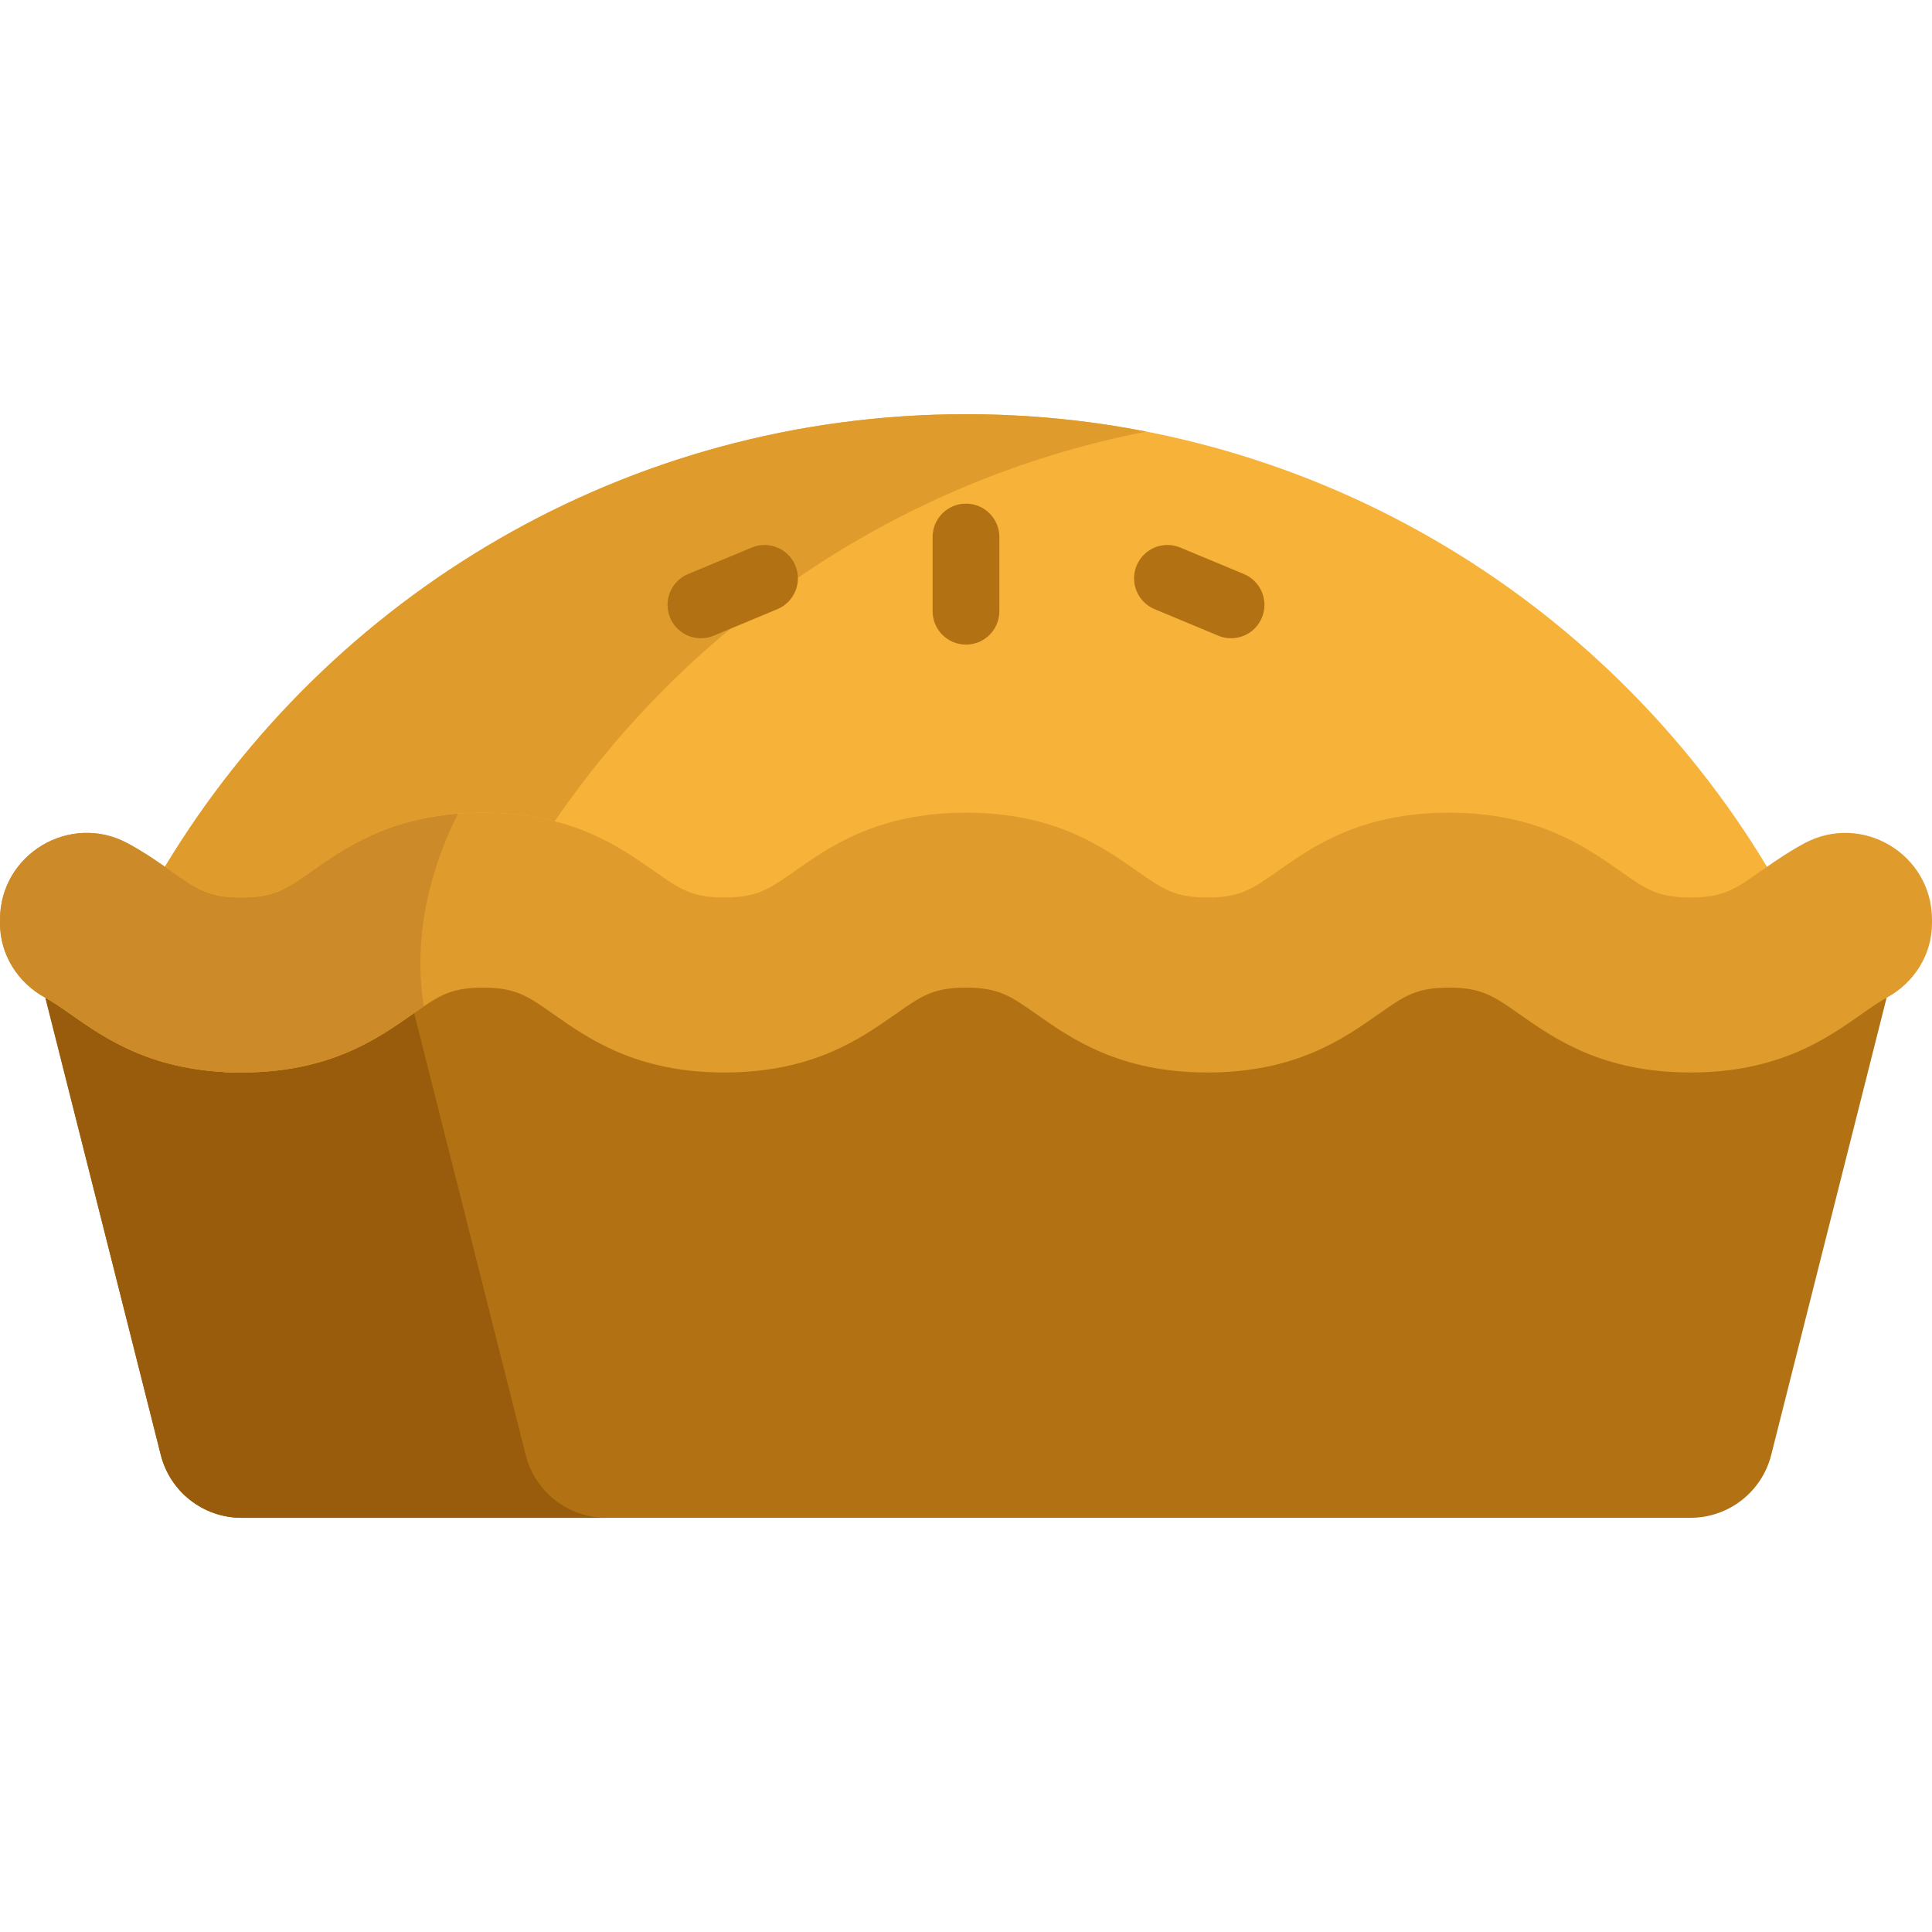
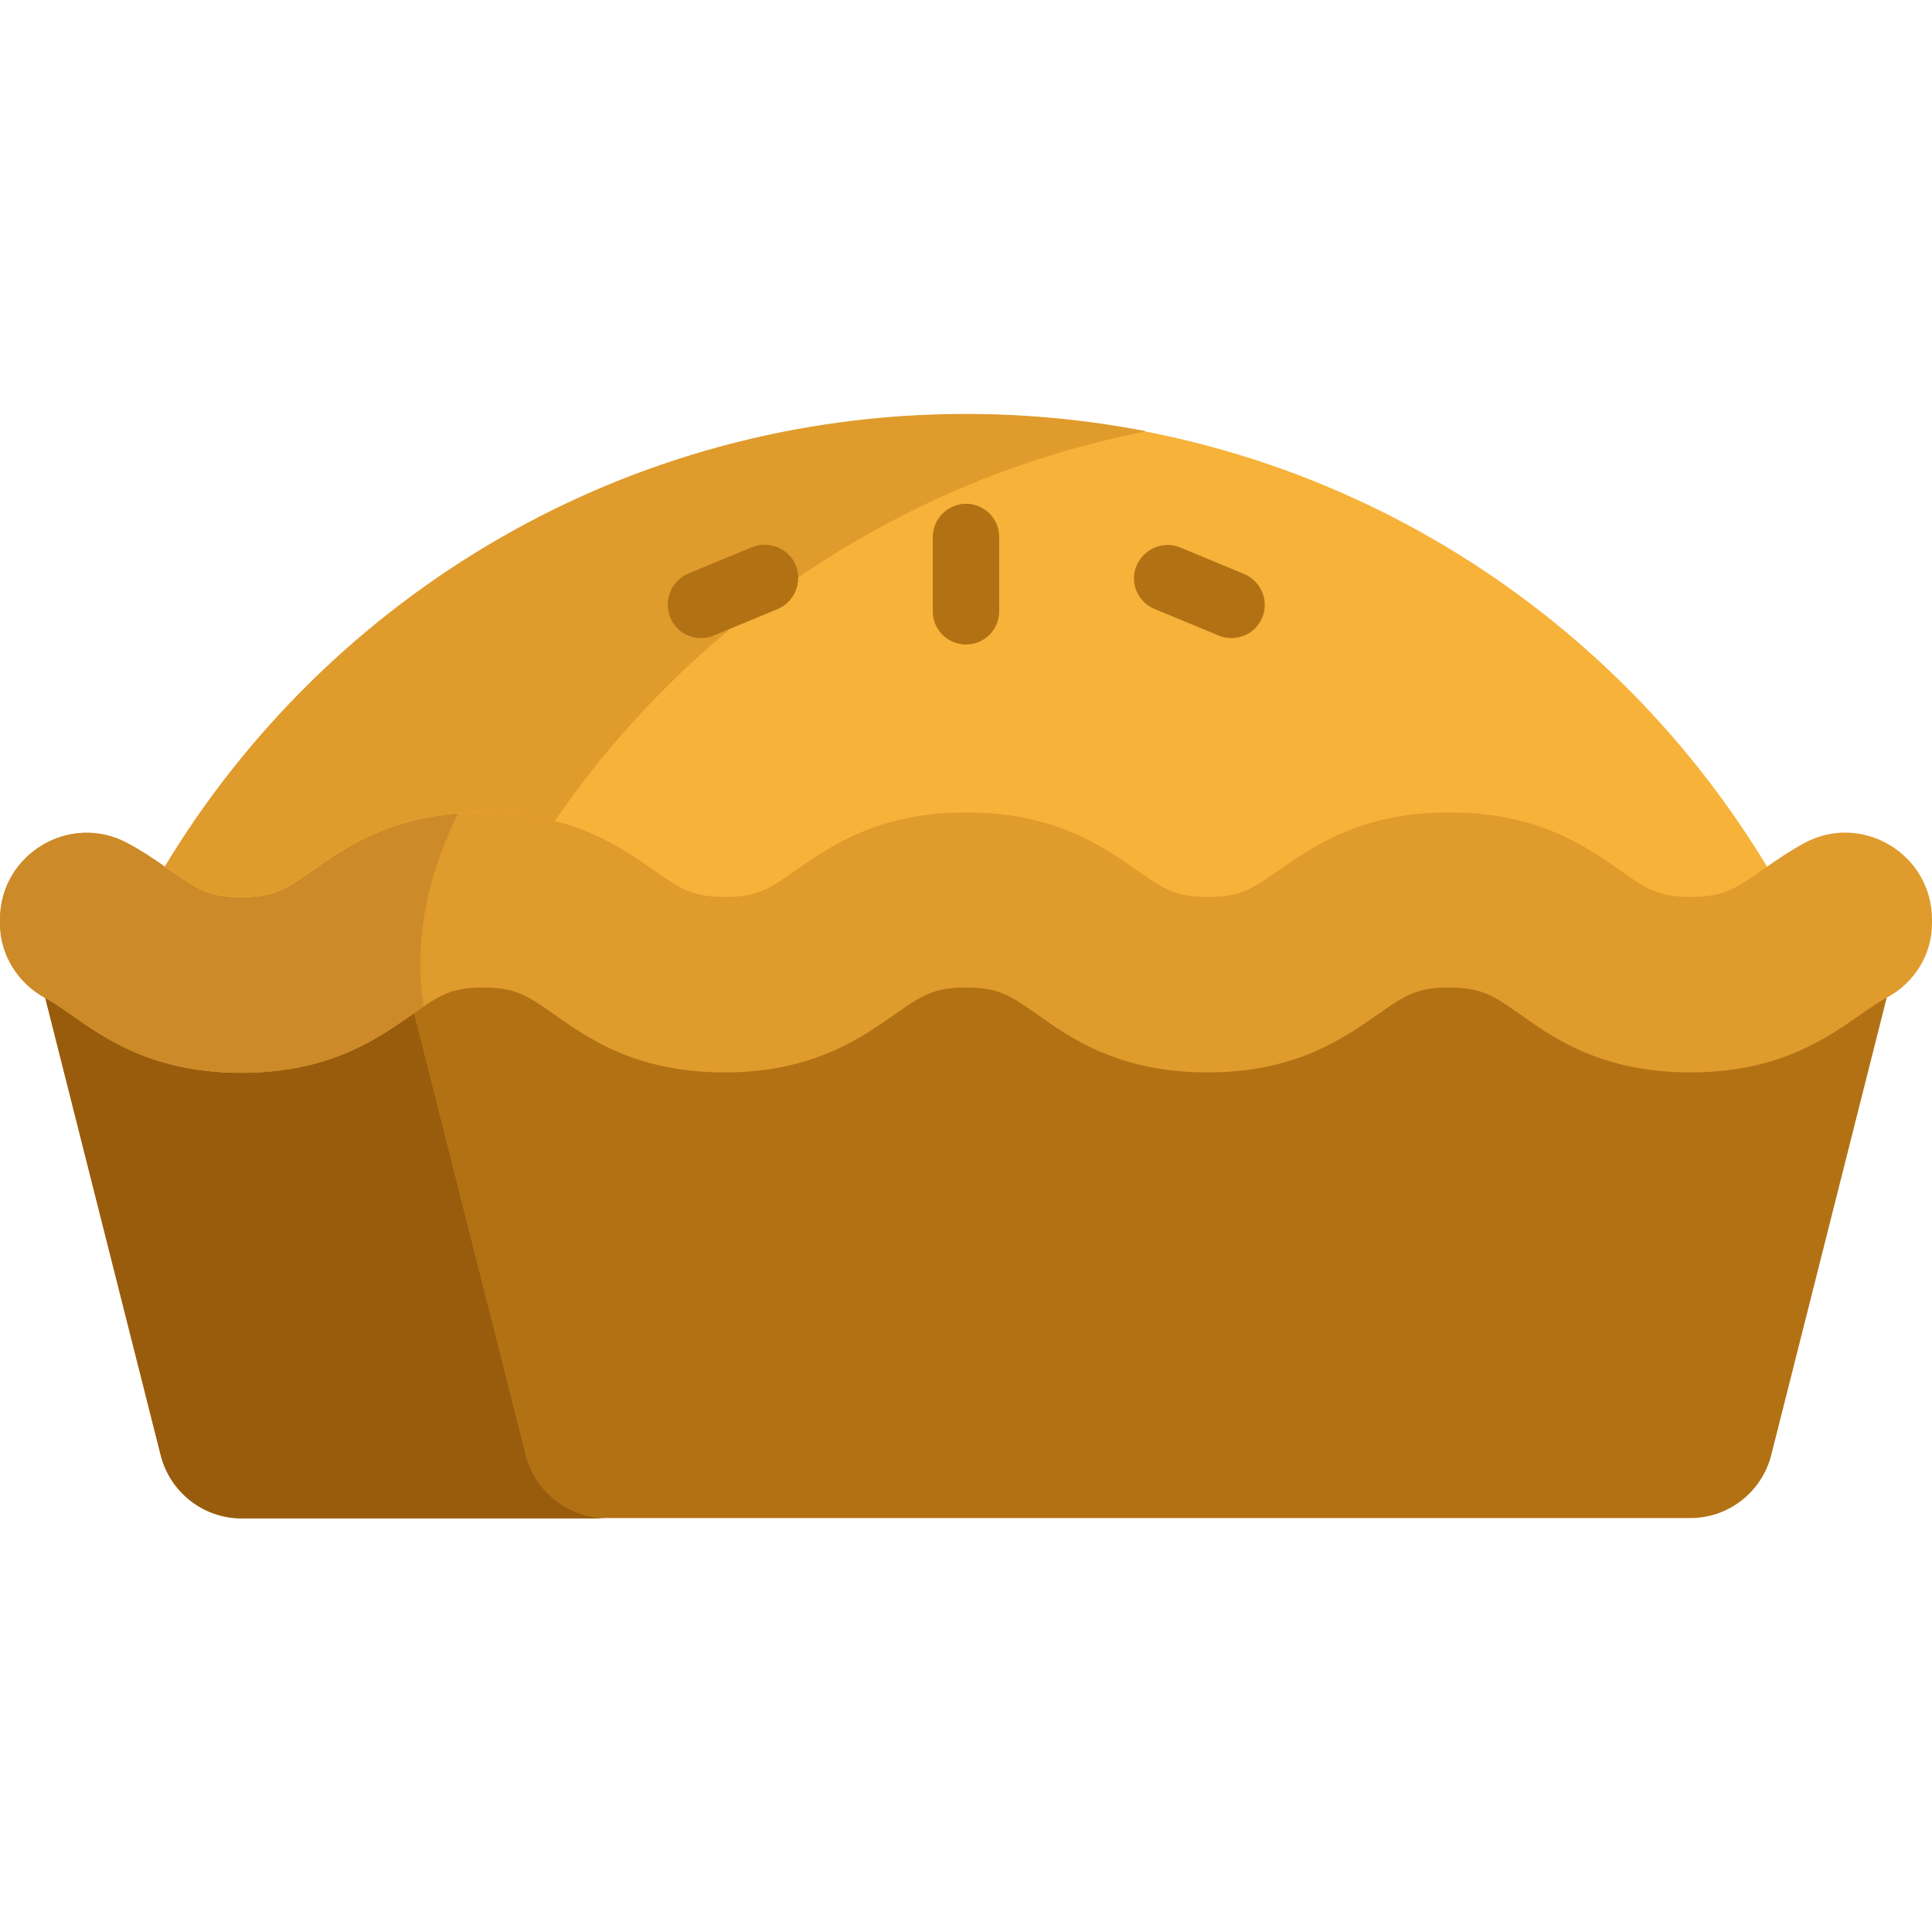
- <svg xmlns="http://www.w3.org/2000/svg" version="1.1" id="Layer_1" x="0px" y="0px" viewBox="0 0 512 512" style="enable-background:new 0 0 512 512;" xml:space="preserve">
-   <path style="fill:#B27214;" d="M499.971,264.42l-30.58,121.151c-2.477,9.8-11.286,16.664-21.393,16.664H64.001  c-10.107,0-18.916-6.864-21.393-16.664L12.029,264.42c2.017,1.097,235.297-37.432,243.965-37.432  C264.662,226.989,497.954,265.517,499.971,264.42z" />
-   <path style="fill:#F7B239;" d="M468.271,229.701v45.168c-0.542,0.377-1.073,0.743-1.592,1.109  c-6.875,4.823-10.012,7.029-18.68,7.029c-8.68,0-11.817-2.205-18.68-7.029c-9.281-6.522-21.994-15.449-45.333-15.449  c-23.327,0-36.04,8.927-45.321,15.449c-6.864,4.823-10.001,7.029-18.669,7.029c-8.68,0-11.805-2.205-18.68-7.029  c-9.281-6.522-21.994-15.449-45.321-15.449s-36.04,8.927-45.321,15.449c-6.875,4.823-10.012,7.029-18.68,7.029  c-8.668,0-11.805-2.205-18.669-7.029c-9.281-6.522-21.994-15.449-45.321-15.449s-36.052,8.927-45.333,15.449  c-6.864,4.823-12.54,0.9-18.669,7.029c-10.307,10.307-15.756-25.249-22.631-30.073c-0.531-0.366,2.889-22.855,2.335-23.233  c43.375-71.879,122.224-119.936,212.289-119.936C346.07,109.765,424.919,157.822,468.271,229.701z" />
-   <path style="fill:#995C0D;" d="M139.313,385.571l-29.561-117.112c-0.145,0.101-0.282,0.197-0.429,0.301  c-9.281,6.522-21.994,15.461-45.321,15.461s-36.04-8.939-45.321-15.461c-2.583-1.804-4.635-3.243-6.651-4.34l30.58,121.151  c2.477,9.8,11.286,16.664,21.393,16.664h96.704C150.599,402.235,141.789,395.372,139.313,385.571z" />
-   <path style="fill:#E09B2D;" d="M512,243.723v0.967c0,8.314-4.729,15.767-12.029,19.73c-2.017,1.097-4.069,2.536-6.651,4.34  c-9.281,6.522-21.994,15.461-45.321,15.461c-23.327,0-36.052-8.939-45.333-15.461c-6.864-4.823-10.001-7.029-18.68-7.029  c-8.668,0-11.805,2.205-18.669,7.029c-9.281,6.522-21.994,15.461-45.321,15.461c-23.339,0-36.052-8.939-45.333-15.461  c-6.864-4.823-10.001-7.029-18.669-7.029c-8.668,0-11.805,2.205-18.68,7.029c-9.281,6.522-21.994,15.461-45.321,15.461  s-36.04-8.939-45.321-15.461c-6.864-4.823-10.001-7.029-18.669-7.029c-7.324,0-10.696,1.568-15.708,4.965  c-0.92,0.625-1.899,1.321-2.972,2.064c-9.281,6.522-21.994,15.461-45.321,15.461s-36.04-8.939-45.321-15.461  c-2.583-1.804-4.635-3.243-6.651-4.34C4.729,260.458,0,253.005,0,244.69v-0.967c0-17.383,18.586-28.48,33.882-20.213  c3.738,2.017,6.958,4.187,9.824,6.191c0.554,0.377,1.085,0.755,1.616,1.12c6.875,4.823,10.012,7.029,18.68,7.029  s11.805-2.205,18.669-7.029c8.361-5.873,19.506-13.692,38.682-15.19c2.111-0.177,4.328-0.259,6.651-0.259  c23.327,0,36.04,8.927,45.321,15.449c6.864,4.823,10.001,7.029,18.669,7.029c8.668,0,11.805-2.205,18.68-7.029  c9.281-6.522,21.994-15.449,45.321-15.449c23.327,0,36.04,8.927,45.321,15.449c6.875,4.823,10.001,7.029,18.68,7.029  c8.668,0,11.805-2.205,18.669-7.029c9.281-6.522,21.994-15.449,45.321-15.449c23.339,0,36.052,8.927,45.333,15.449  c6.864,4.823,10.001,7.029,18.68,7.029c8.668,0,11.805-2.205,18.68-7.029c0.519-0.366,1.05-0.731,1.592-1.109  c2.878-2.005,6.097-4.175,9.847-6.203C493.426,215.243,512,226.34,512,243.723z" />
-   <path style="fill:#CC8A29;" d="M112.294,266.696c-0.92,0.625-1.899,1.321-2.972,2.064c-9.281,6.522-21.994,15.461-45.321,15.461  s-36.04-8.939-45.321-15.461c-2.583-1.804-4.635-3.243-6.651-4.34C4.729,260.458,0,253.005,0,244.69v-0.967  c0-17.383,18.586-28.48,33.882-20.213c3.738,2.017,6.958,4.187,9.824,6.191c0.554,0.377,1.085,0.755,1.616,1.12  c6.875,4.823,10.012,7.029,18.68,7.029s11.805-2.205,18.669-7.029c8.361-5.873,19.506-13.692,38.682-15.19  C115.007,228.333,109.122,246.459,112.294,266.696z" />
-   <path style="fill:#E09B2D;" d="M146.99,217.637c-5.437-1.392-11.687-2.264-18.987-2.264c-23.327,0-36.052,8.927-45.333,15.449  c-6.864,4.823-10.001,7.029-18.669,7.029s-11.805-2.205-18.68-7.029c-0.531-0.366-1.061-0.743-1.616-1.12  c43.375-71.879,122.224-119.936,212.289-119.936c16.345,0,32.313,1.58,47.762,4.611C238.87,127.042,183.053,165.028,146.99,217.637z  " />
-   <g>
-     <path style="fill:#B27214;" d="M255.996,170.827c4.885,0,8.845-3.959,8.845-8.845v-19.67c0-4.886-3.96-8.845-8.845-8.845   s-8.845,3.959-8.845,8.845v19.67C247.152,166.867,251.112,170.827,255.996,170.827z" />
-     <path style="fill:#B27214;" d="M305.984,161.437l16.859,7.024c1.112,0.465,2.264,0.683,3.398,0.683   c3.465,0,6.753-2.048,8.168-5.445c1.879-4.51-0.254-9.688-4.763-11.567l-16.859-7.024c-4.51-1.882-9.687,0.254-11.567,4.762   C299.342,154.381,301.474,159.558,305.984,161.437z" />
-     <path style="fill:#B27214;" d="M185.753,169.143c1.133,0,2.287-0.221,3.398-0.683l16.859-7.024   c4.51-1.879,6.642-7.056,4.763-11.567c-1.88-4.51-7.058-6.641-11.567-4.762l-16.858,7.024c-4.51,1.879-6.642,7.056-4.763,11.567   C179,167.096,182.288,169.143,185.753,169.143z" />
-   </g>
-   <g>
- </g>
-   <g>
- </g>
-   <g>
- </g>
-   <g>
- </g>
-   <g>
- </g>
-   <g>
- </g>
-   <g>
- </g>
-   <g>
- </g>
-   <g>
- </g>
-   <g>
- </g>
-   <g>
- </g>
-   <g>
- </g>
-   <g>
- </g>
-   <g>
- </g>
-   <g>
- </g>
+ <svg xmlns="http://www.w3.org/2000/svg" viewBox="0 0 512 512">
+   <style>.a{fill:#B27214;}.b{fill:#E09B2D;}</style>
+   <path d="M500 264.4l-30.6 121.2c-2.5 9.8-11.3 16.7-21.4 16.7H64c-10.1 0-18.9-6.9-21.4-16.7L12 264.4c2 1.1 235.3-37.4 244-37.4C264.7 227 498 265.5 500 264.4z" class="a" />
+   <path d="M468.3 229.7v45.2c-0.5 0.4-1.1 0.7-1.6 1.1 -6.9 4.8-10 7-18.7 7 -8.7 0-11.8-2.2-18.7-7 -9.3-6.5-22-15.4-45.3-15.4 -23.3 0-36 8.9-45.3 15.4 -6.9 4.8-10 7-18.7 7 -8.7 0-11.8-2.2-18.7-7 -9.3-6.5-22-15.4-45.3-15.4s-36 8.9-45.3 15.4c-6.9 4.8-10 7-18.7 7 -8.7 0-11.8-2.2-18.7-7 -9.3-6.5-22-15.4-45.3-15.4s-36.1 8.9-45.3 15.4c-6.9 4.8-12.5 0.9-18.7 7 -10.3 10.3-15.8-25.2-22.6-30.1 -0.5-0.4 2.9-22.9 2.3-23.2 43.4-71.9 122.2-119.9 212.3-119.9C346.1 109.8 424.9 157.8 468.3 229.7z" fill="#F7B239" />
+   <path d="M139.3 385.6l-29.6-117.1c-0.1 0.1-0.3 0.2-0.4 0.3 -9.3 6.5-22 15.5-45.3 15.5s-36-8.9-45.3-15.5c-2.6-1.8-4.6-3.2-6.7-4.3l30.6 121.2c2.5 9.8 11.3 16.7 21.4 16.7h96.7C150.6 402.2 141.8 395.4 139.3 385.6z" fill="#995C0D" />
+   <path d="M512 243.7v1c0 8.3-4.7 15.8-12 19.7 -2 1.1-4.1 2.5-6.7 4.3 -9.3 6.5-22 15.5-45.3 15.5 -23.3 0-36.1-8.9-45.3-15.5 -6.9-4.8-10-7-18.7-7 -8.7 0-11.8 2.2-18.7 7 -9.3 6.5-22 15.5-45.3 15.5 -23.3 0-36.1-8.9-45.3-15.5 -6.9-4.8-10-7-18.7-7 -8.7 0-11.8 2.2-18.7 7 -9.3 6.5-22 15.5-45.3 15.5s-36-8.9-45.3-15.5c-6.9-4.8-10-7-18.7-7 -7.3 0-10.7 1.6-15.7 5 -0.9 0.6-1.9 1.3-3 2.1 -9.3 6.5-22 15.5-45.3 15.5s-36-8.9-45.3-15.5c-2.6-1.8-4.6-3.2-6.7-4.3C4.7 260.5 0 253 0 244.7v-1c0-17.4 18.6-28.5 33.9-20.2 3.7 2 7 4.2 9.8 6.2 0.6 0.4 1.1 0.8 1.6 1.1 6.9 4.8 10 7 18.7 7s11.8-2.2 18.7-7c8.4-5.9 19.5-13.7 38.7-15.2 2.1-0.2 4.3-0.3 6.7-0.3 23.3 0 36 8.9 45.3 15.4 6.9 4.8 10 7 18.7 7 8.7 0 11.8-2.2 18.7-7 9.3-6.5 22-15.4 45.3-15.4 23.3 0 36 8.9 45.3 15.4 6.9 4.8 10 7 18.7 7 8.7 0 11.8-2.2 18.7-7 9.3-6.5 22-15.4 45.3-15.4 23.3 0 36.1 8.9 45.3 15.4 6.9 4.8 10 7 18.7 7 8.7 0 11.8-2.2 18.7-7 0.5-0.4 1.1-0.7 1.6-1.1 2.9-2 6.1-4.2 9.8-6.2C493.4 215.2 512 226.3 512 243.7z" class="b" />
+   <path d="M112.3 266.7c-0.9 0.6-1.9 1.3-3 2.1 -9.3 6.5-22 15.5-45.3 15.5s-36-8.9-45.3-15.5c-2.6-1.8-4.6-3.2-6.7-4.3C4.7 260.5 0 253 0 244.7v-1c0-17.4 18.6-28.5 33.9-20.2 3.7 2 7 4.2 9.8 6.2 0.6 0.4 1.1 0.8 1.6 1.1 6.9 4.8 10 7 18.7 7s11.8-2.2 18.7-7c8.4-5.9 19.5-13.7 38.7-15.2C115 228.3 109.1 246.5 112.3 266.7z" fill="#CC8A29" />
+   <path d="M147 217.6c-5.4-1.4-11.7-2.3-19-2.3 -23.3 0-36.1 8.9-45.3 15.4 -6.9 4.8-10 7-18.7 7s-11.8-2.2-18.7-7c-0.5-0.4-1.1-0.7-1.6-1.1 43.4-71.9 122.2-119.9 212.3-119.9 16.3 0 32.3 1.6 47.8 4.6C238.9 127 183.1 165 147 217.6z" class="b" />
+   <path d="M256 170.8c4.9 0 8.8-4 8.8-8.8v-19.7c0-4.9-4-8.8-8.8-8.8s-8.8 4-8.8 8.8v19.7C247.2 166.9 251.1 170.8 256 170.8z" class="a" />
+   <path d="M306 161.4l16.9 7c1.1 0.5 2.3 0.7 3.4 0.7 3.5 0 6.8-2 8.2-5.4 1.9-4.5-0.3-9.7-4.8-11.6l-16.9-7c-4.5-1.9-9.7 0.3-11.6 4.8C299.3 154.4 301.5 159.6 306 161.4z" class="a" />
+   <path d="M185.8 169.1c1.1 0 2.3-0.2 3.4-0.7l16.9-7c4.5-1.9 6.6-7.1 4.8-11.6 -1.9-4.5-7.1-6.6-11.6-4.8l-16.9 7c-4.5 1.9-6.6 7.1-4.8 11.6C179 167.1 182.3 169.1 185.8 169.1z" class="a" />
</svg>
